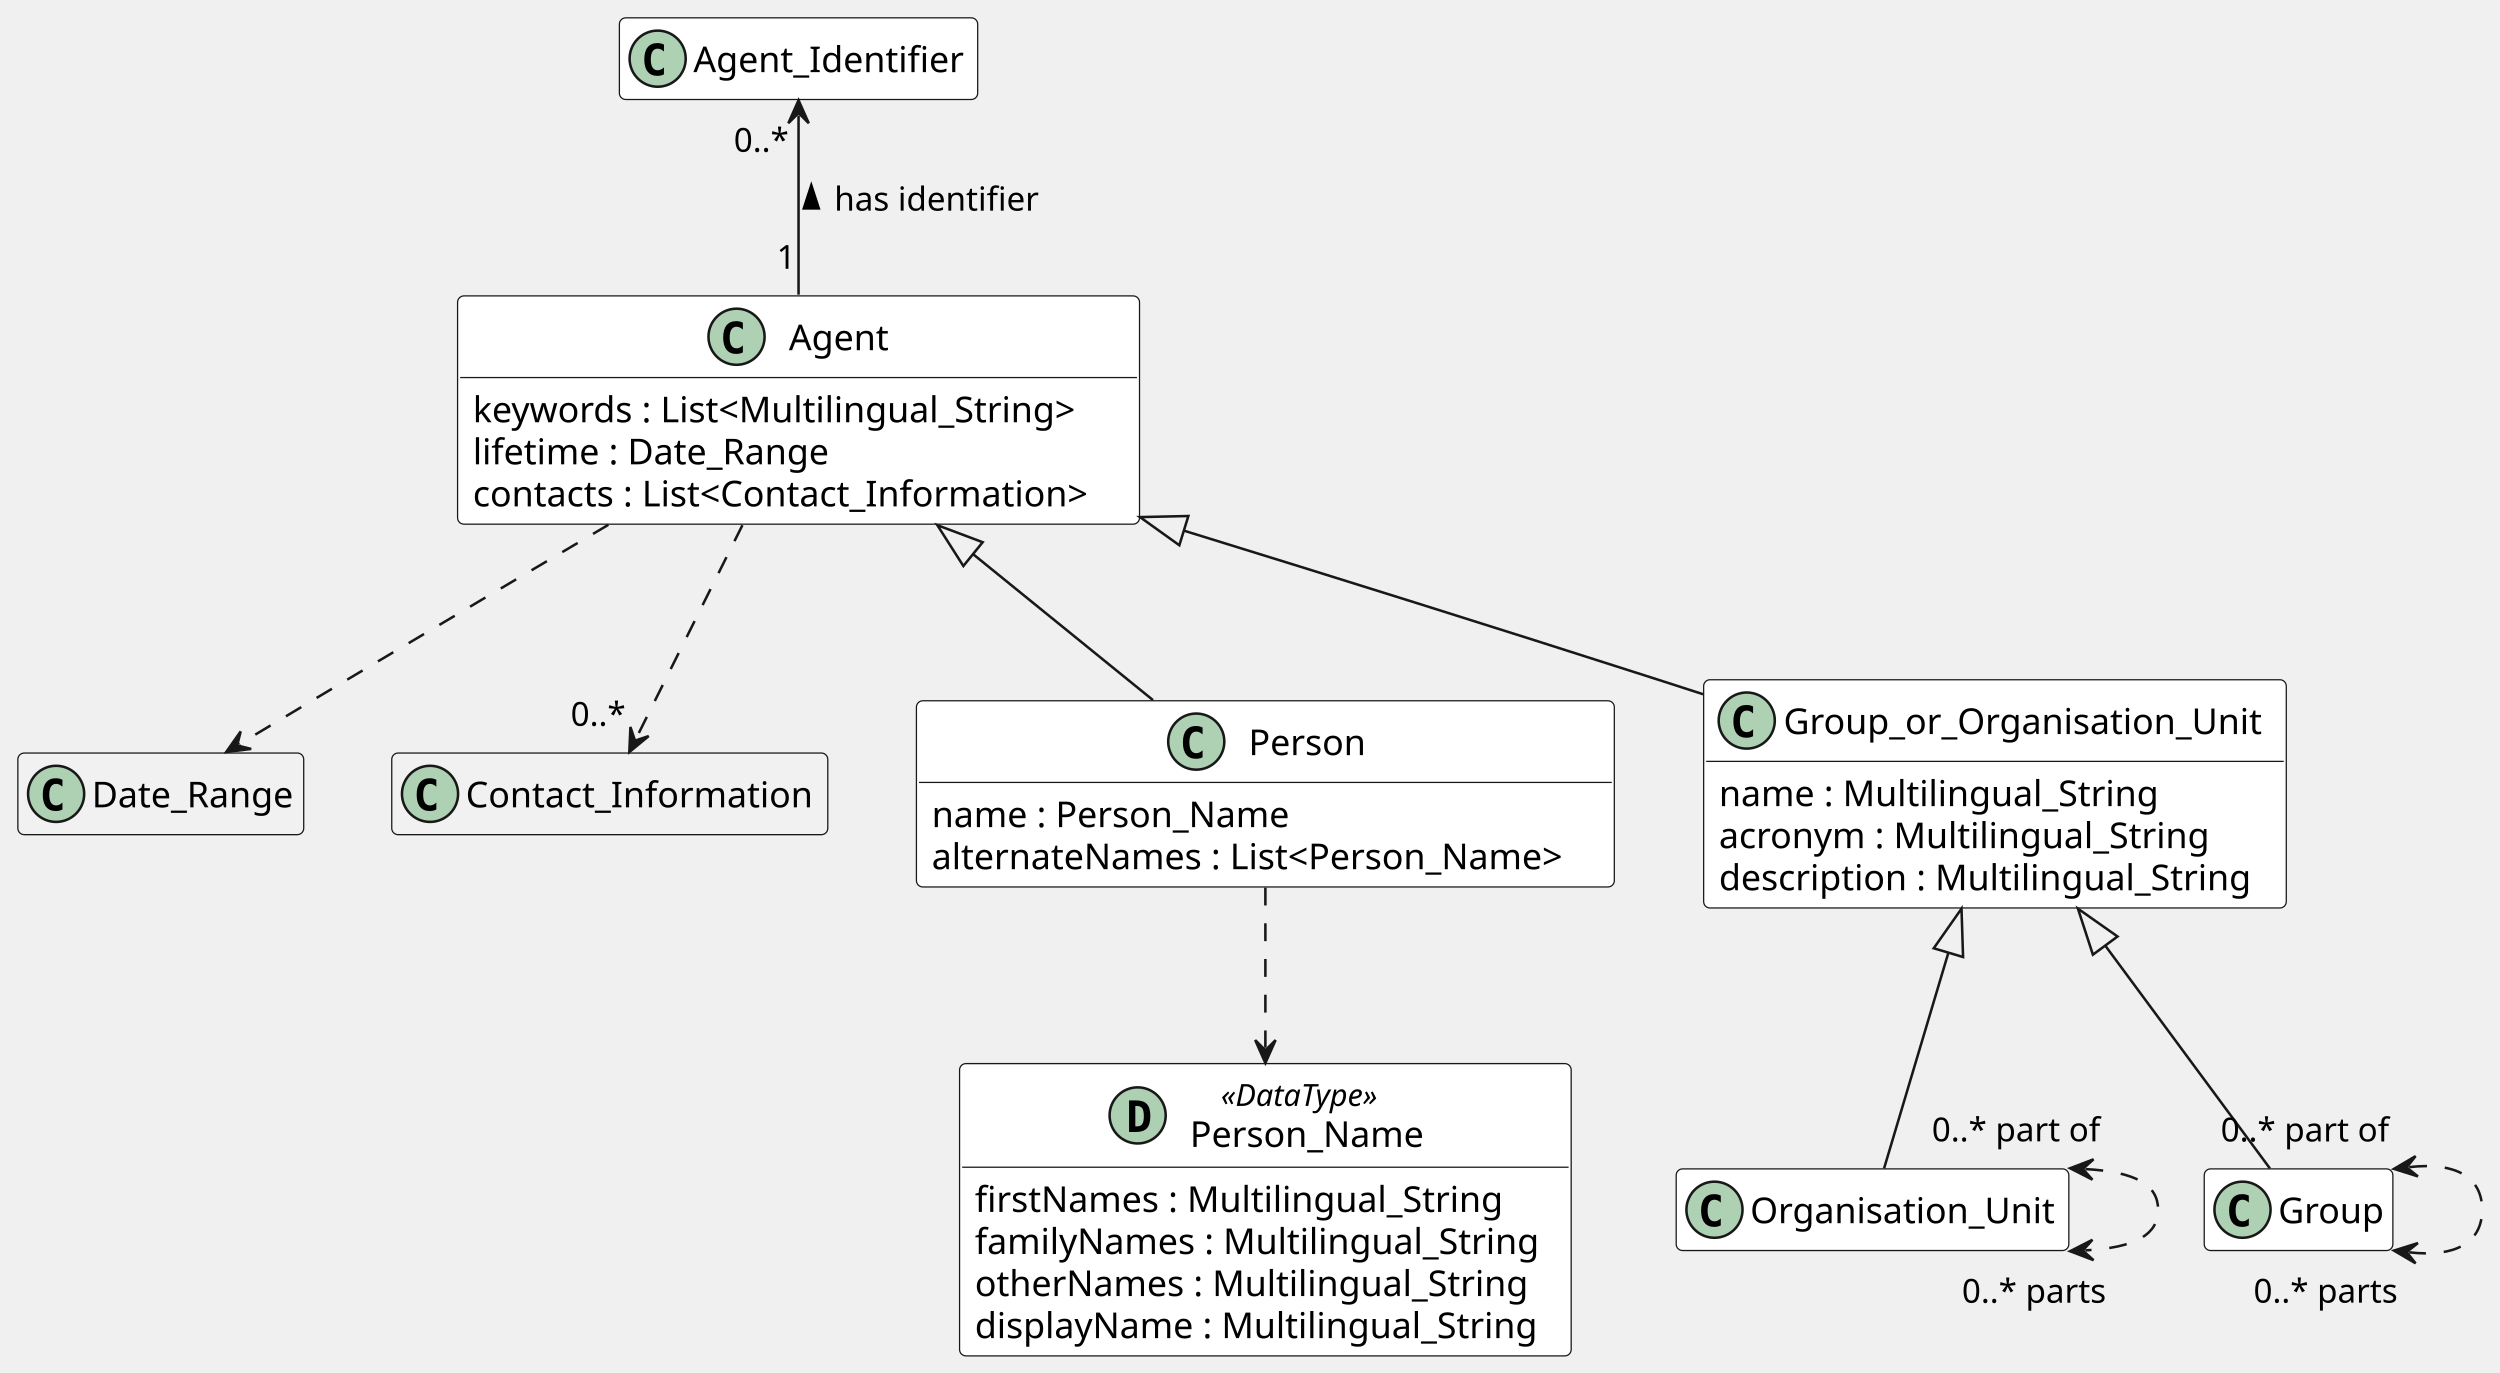
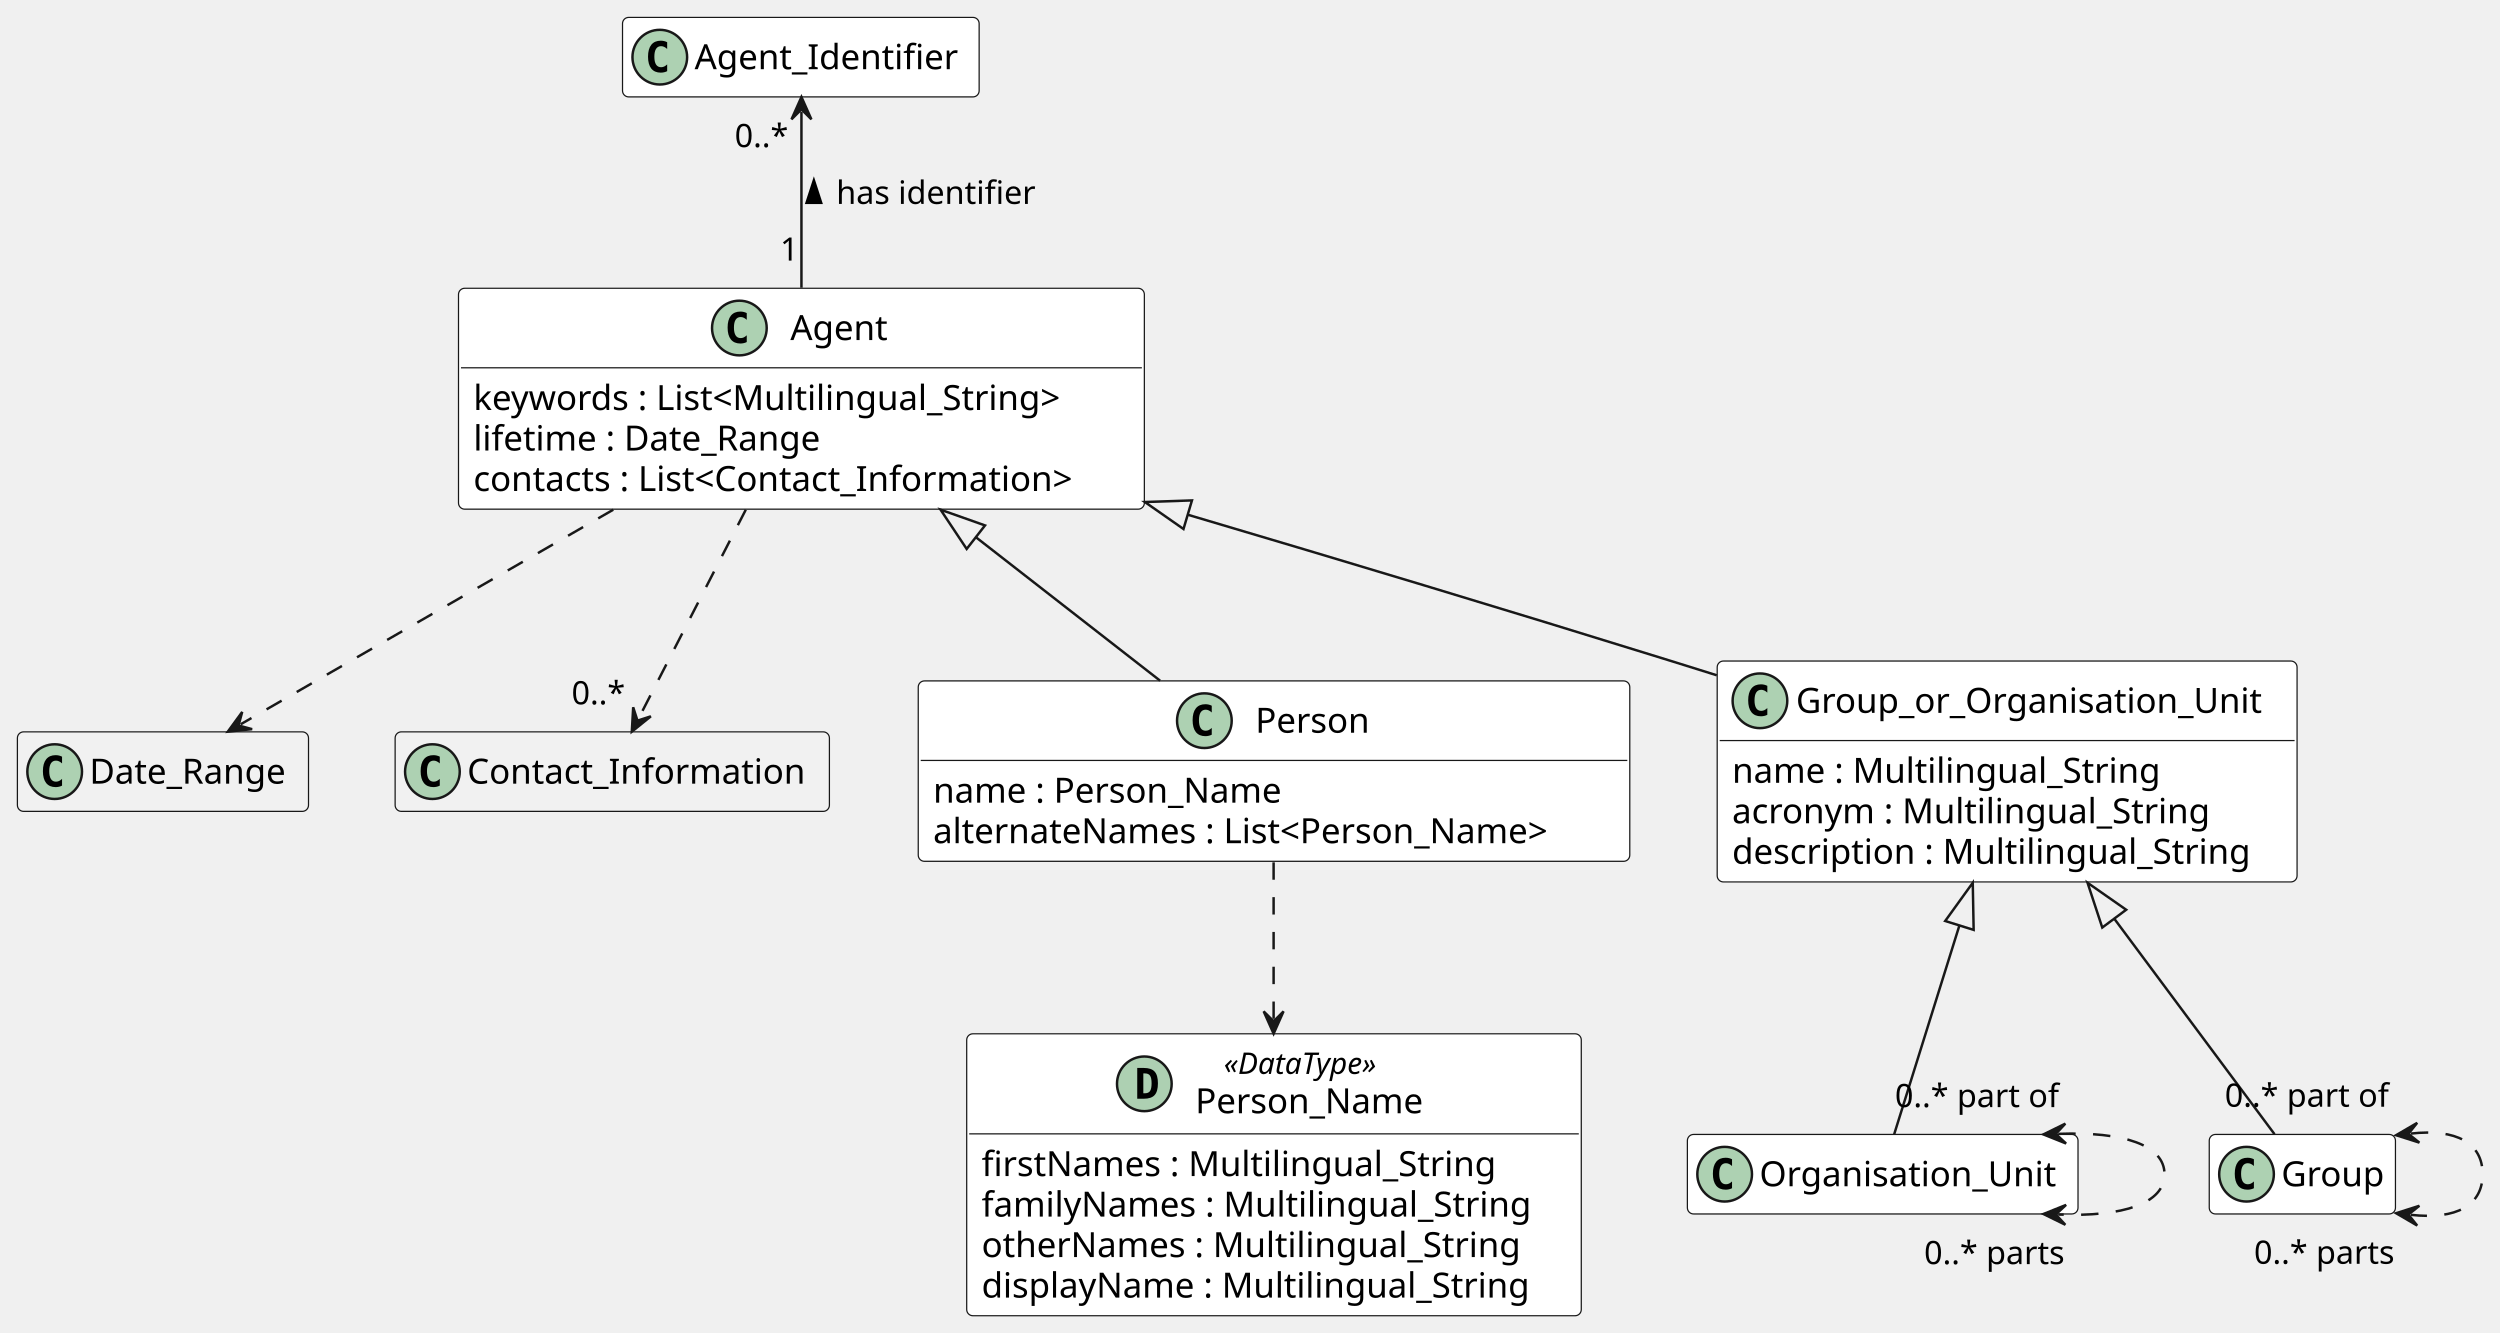
- <svg xmlns="http://www.w3.org/2000/svg" contentStyleType="text/css" data-diagram-type="CLASS" height="538px" preserveAspectRatio="none" style="width:980px;height:538px;background:#FFFFFF;" version="1.1" viewBox="0 0 980 538" width="980px" zoomAndPan="magnify">
+ <svg xmlns="http://www.w3.org/2000/svg" contentStyleType="text/css" data-diagram-type="CLASS" height="536px" preserveAspectRatio="none" style="width:1006px;height:536px;background:#FFFFFF;" version="1.1" viewBox="0 0 1006 536" width="1006px" zoomAndPan="magnify">
  <defs />
  <g>
    <g class="entity" data-entity="Agent" data-source-line="10" data-uid="ent0002" id="entity_Agent">
-       <rect fill="#FFFFFF" height="89.465" rx="2.5" ry="2.5" style="stroke:#181818;stroke-width:0.5;" width="267.322" x="179.37" y="116" />
-       <ellipse cx="288.724" cy="132" fill="#ADD1B2" rx="11" ry="11" style="stroke:#181818;stroke-width:1;" />
-       <path d="M291.198,138.143 Q290.617,138.442 289.977,138.591 Q289.338,138.741 288.633,138.741 Q286.126,138.741 284.806,137.089 Q283.486,135.437 283.486,132.316 Q283.486,129.186 284.806,127.535 Q286.126,125.883 288.633,125.883 Q289.338,125.883 289.986,126.032 Q290.633,126.182 291.198,126.481 L291.198,129.203 Q290.567,128.622 289.973,128.352 Q289.38,128.083 288.749,128.083 Q287.404,128.083 286.719,129.149 Q286.035,130.216 286.035,132.316 Q286.035,134.408 286.719,135.474 Q287.404,136.541 288.749,136.541 Q289.38,136.541 289.973,136.271 Q290.567,136.001 291.198,135.42 Z " fill="#000000" />
-       <text fill="#000000" font-family="sans-serif" font-size="14" lengthAdjust="spacing" textLength="40.113" x="309.224" y="137.291">Agent</text>
-       <line style="stroke:#181818;stroke-width:0.5;" x1="180.37" x2="445.692" y1="148" y2="148" />
-       <text fill="#000000" font-family="sans-serif" font-size="14" lengthAdjust="spacing" textLength="250.817" x="185.37" y="165.535">keywords : List&lt;Multilingual_String&gt;</text>
-       <text fill="#000000" font-family="sans-serif" font-size="14" lengthAdjust="spacing" textLength="144.539" x="185.37" y="182.023">lifetime : Date_Range</text>
-       <text fill="#000000" font-family="sans-serif" font-size="14" lengthAdjust="spacing" textLength="255.322" x="185.37" y="198.512">contacts : List&lt;Contact_Information&gt;</text>
+       <rect fill="#FFFFFF" height="88.891" rx="2.5" ry="2.5" style="stroke:#181818;stroke-width:0.5;" width="275.99" x="184.5" y="116" />
+       <ellipse cx="297.525" cy="132" fill="#ADD1B2" rx="11" ry="11" style="stroke:#181818;stroke-width:1;" />
+       <path d="M300.494,137.641 Q299.916,137.938 299.275,138.078 Q298.635,138.234 297.932,138.234 Q295.432,138.234 294.103,136.594 Q292.791,134.938 292.791,131.812 Q292.791,128.688 294.103,127.031 Q295.432,125.375 297.932,125.375 Q298.635,125.375 299.275,125.531 Q299.932,125.688 300.494,125.984 L300.494,128.703 Q299.869,128.125 299.275,127.859 Q298.682,127.578 298.057,127.578 Q296.713,127.578 296.025,128.656 Q295.338,129.719 295.338,131.812 Q295.338,133.906 296.025,134.984 Q296.713,136.047 298.057,136.047 Q298.682,136.047 299.275,135.781 Q299.869,135.5 300.494,134.922 L300.494,137.641 Z " fill="#000000" />
+       <text fill="#000000" font-family="sans-serif" font-size="14" lengthAdjust="spacing" textLength="41.44" x="318.025" y="136.847">Agent</text>
+       <line style="stroke:#181818;stroke-width:0.5;" x1="185.5" x2="459.49" y1="148" y2="148" />
+       <text fill="#000000" font-family="sans-serif" font-size="14" lengthAdjust="spacing" textLength="258.392" x="190.5" y="164.995">keywords : List&lt;Multilingual_String&gt;</text>
+       <text fill="#000000" font-family="sans-serif" font-size="14" lengthAdjust="spacing" textLength="151.71" x="190.5" y="181.292">lifetime : Date_Range</text>
+       <text fill="#000000" font-family="sans-serif" font-size="14" lengthAdjust="spacing" textLength="263.99" x="190.5" y="197.589">contacts : List&lt;Contact_Information&gt;</text>
    </g>
    <g class="entity" data-entity="Date_Range" data-source-line="15" data-uid="ent0003" id="entity_Date_Range">
-       <rect fill="#F1F1F1" height="32" rx="2.5" ry="2.5" style="stroke:#181818;stroke-width:0.5;" width="112.056" x="7" y="295.19" />
-       <ellipse cx="22" cy="311.19" fill="#ADD1B2" rx="11" ry="11" style="stroke:#181818;stroke-width:1;" />
-       <path d="M24.473,317.333 Q23.892,317.632 23.253,317.781 Q22.614,317.931 21.908,317.931 Q19.401,317.931 18.081,316.279 Q16.762,314.627 16.762,311.506 Q16.762,308.377 18.081,306.725 Q19.401,305.073 21.908,305.073 Q22.614,305.073 23.261,305.222 Q23.909,305.372 24.473,305.671 L24.473,308.393 Q23.842,307.812 23.249,307.542 Q22.655,307.272 22.024,307.272 Q20.68,307.272 19.995,308.339 Q19.31,309.406 19.31,311.506 Q19.31,313.598 19.995,314.664 Q20.68,315.731 22.024,315.731 Q22.655,315.731 23.249,315.461 Q23.842,315.192 24.473,314.61 Z " fill="#000000" />
-       <text fill="#000000" font-family="sans-serif" font-size="14" lengthAdjust="spacing" textLength="80.056" x="36" y="316.481">Date_Range</text>
+       <rect fill="#F1F1F1" height="32" rx="2.5" ry="2.5" style="stroke:#181818;stroke-width:0.5;" width="117.142" x="7" y="294.5" />
+       <ellipse cx="22" cy="310.5" fill="#ADD1B2" rx="11" ry="11" style="stroke:#181818;stroke-width:1;" />
+       <path d="M24.969,316.141 Q24.391,316.438 23.75,316.578 Q23.109,316.734 22.406,316.734 Q19.906,316.734 18.578,315.094 Q17.266,313.438 17.266,310.312 Q17.266,307.188 18.578,305.531 Q19.906,303.875 22.406,303.875 Q23.109,303.875 23.75,304.031 Q24.406,304.188 24.969,304.484 L24.969,307.203 Q24.344,306.625 23.75,306.359 Q23.156,306.078 22.531,306.078 Q21.188,306.078 20.5,307.156 Q19.812,308.219 19.812,310.312 Q19.812,312.406 20.5,313.484 Q21.188,314.547 22.531,314.547 Q23.156,314.547 23.75,314.281 Q24.344,314 24.969,313.422 L24.969,316.141 Z " fill="#000000" />
+       <text fill="#000000" font-family="sans-serif" font-size="14" lengthAdjust="spacing" textLength="85.142" x="36" y="315.347">Date_Range</text>
    </g>
    <g class="entity" data-entity="Contact_Information" data-source-line="16" data-uid="ent0005" id="entity_Contact_Information">
-       <rect fill="#F1F1F1" height="32" rx="2.5" ry="2.5" style="stroke:#181818;stroke-width:0.5;" width="170.92" x="153.57" y="295.19" />
-       <ellipse cx="168.57" cy="311.19" fill="#ADD1B2" rx="11" ry="11" style="stroke:#181818;stroke-width:1;" />
-       <path d="M171.043,317.333 Q170.462,317.632 169.823,317.781 Q169.184,317.931 168.478,317.931 Q165.971,317.931 164.651,316.279 Q163.332,314.627 163.332,311.506 Q163.332,308.377 164.651,306.725 Q165.971,305.073 168.478,305.073 Q169.184,305.073 169.831,305.222 Q170.479,305.372 171.043,305.671 L171.043,308.393 Q170.412,307.812 169.819,307.542 Q169.225,307.272 168.594,307.272 Q167.25,307.272 166.565,308.339 Q165.88,309.406 165.88,311.506 Q165.88,313.598 166.565,314.664 Q167.25,315.731 168.594,315.731 Q169.225,315.731 169.819,315.461 Q170.412,315.192 171.043,314.61 Z " fill="#000000" />
-       <text fill="#000000" font-family="sans-serif" font-size="14" lengthAdjust="spacing" textLength="138.92" x="182.57" y="316.481">Contact_Information</text>
+       <rect fill="#F1F1F1" height="32" rx="2.5" ry="2.5" style="stroke:#181818;stroke-width:0.5;" width="174.755" x="159" y="294.5" />
+       <ellipse cx="174" cy="310.5" fill="#ADD1B2" rx="11" ry="11" style="stroke:#181818;stroke-width:1;" />
+       <path d="M176.969,316.141 Q176.391,316.438 175.75,316.578 Q175.109,316.734 174.406,316.734 Q171.906,316.734 170.578,315.094 Q169.266,313.438 169.266,310.312 Q169.266,307.188 170.578,305.531 Q171.906,303.875 174.406,303.875 Q175.109,303.875 175.75,304.031 Q176.406,304.188 176.969,304.484 L176.969,307.203 Q176.344,306.625 175.75,306.359 Q175.156,306.078 174.531,306.078 Q173.188,306.078 172.5,307.156 Q171.812,308.219 171.812,310.312 Q171.812,312.406 172.5,313.484 Q173.188,314.547 174.531,314.547 Q175.156,314.547 175.75,314.281 Q176.344,314 176.969,313.422 L176.969,316.141 Z " fill="#000000" />
+       <text fill="#000000" font-family="sans-serif" font-size="14" lengthAdjust="spacing" textLength="142.755" x="188" y="315.347">Contact_Information</text>
    </g>
    <g class="entity" data-entity="Person" data-source-line="20" data-uid="ent0007" id="entity_Person">
-       <rect fill="#FFFFFF" height="72.977" rx="2.5" ry="2.5" style="stroke:#181818;stroke-width:0.5;" width="273.577" x="359.24" y="274.71" />
-       <ellipse cx="468.933" cy="290.71" fill="#ADD1B2" rx="11" ry="11" style="stroke:#181818;stroke-width:1;" />
-       <path d="M471.406,296.853 Q470.825,297.152 470.186,297.301 Q469.547,297.451 468.841,297.451 Q466.334,297.451 465.014,295.799 Q463.695,294.147 463.695,291.026 Q463.695,287.897 465.014,286.245 Q466.334,284.593 468.841,284.593 Q469.547,284.593 470.194,284.742 Q470.842,284.892 471.406,285.19 L471.406,287.913 Q470.775,287.332 470.182,287.062 Q469.588,286.793 468.957,286.793 Q467.613,286.793 466.928,287.859 Q466.243,288.926 466.243,291.026 Q466.243,293.118 466.928,294.184 Q467.613,295.251 468.957,295.251 Q469.588,295.251 470.182,294.981 Q470.775,294.712 471.406,294.13 Z " fill="#000000" />
-       <text fill="#000000" font-family="sans-serif" font-size="14" lengthAdjust="spacing" textLength="45.691" x="489.433" y="296.001">Person</text>
-       <line style="stroke:#181818;stroke-width:0.5;" x1="360.24" x2="631.817" y1="306.71" y2="306.71" />
-       <text fill="#000000" font-family="sans-serif" font-size="14" lengthAdjust="spacing" textLength="190.941" x="365.24" y="324.245">name            : Person_Name</text>
-       <text fill="#000000" font-family="sans-serif" font-size="14" lengthAdjust="spacing" textLength="261.577" x="365.24" y="340.733">alternateNames  : List&lt;Person_Name&gt;</text>
+       <rect fill="#FFFFFF" height="72.594" rx="2.5" ry="2.5" style="stroke:#181818;stroke-width:0.5;" width="286.326" x="369.5" y="274" />
+       <ellipse cx="484.641" cy="290" fill="#ADD1B2" rx="11" ry="11" style="stroke:#181818;stroke-width:1;" />
+       <path d="M487.61,295.641 Q487.032,295.938 486.391,296.078 Q485.75,296.234 485.047,296.234 Q482.547,296.234 481.219,294.594 Q479.907,292.938 479.907,289.812 Q479.907,286.688 481.219,285.031 Q482.547,283.375 485.047,283.375 Q485.75,283.375 486.391,283.531 Q487.047,283.688 487.61,283.984 L487.61,286.703 Q486.985,286.125 486.391,285.859 Q485.797,285.578 485.172,285.578 Q483.829,285.578 483.141,286.656 Q482.454,287.719 482.454,289.812 Q482.454,291.906 483.141,292.984 Q483.829,294.047 485.172,294.047 Q485.797,294.047 486.391,293.781 Q486.985,293.5 487.61,292.922 L487.61,295.641 Z " fill="#000000" />
+       <text fill="#000000" font-family="sans-serif" font-size="14" lengthAdjust="spacing" textLength="47.544" x="505.141" y="294.847">Person</text>
+       <line style="stroke:#181818;stroke-width:0.5;" x1="370.5" x2="654.826" y1="306" y2="306" />
+       <text fill="#000000" font-family="sans-serif" font-size="14" lengthAdjust="spacing" textLength="198.119" x="375.5" y="322.995">name            : Person_Name</text>
+       <text fill="#000000" font-family="sans-serif" font-size="14" lengthAdjust="spacing" textLength="274.326" x="375.5" y="339.292">alternateNames  : List&lt;Person_Name&gt;</text>
    </g>
    <g class="entity" data-entity="Person_Name" data-source-line="76" data-uid="ent0009" id="entity_Person_Name">
-       <rect fill="#FFFFFF" height="114.574" rx="2.5" ry="2.5" style="stroke:#181818;stroke-width:0.5;" width="239.753" x="376.15" y="416.93" />
-       <ellipse cx="445.959" cy="437.24" fill="#ADD0B2" rx="11" ry="11" style="stroke:#181818;stroke-width:1;" />
-       <path d="M445.045,433.555 L445.045,441.533 L445.709,441.533 Q447.153,441.533 447.767,440.624 Q448.381,439.715 448.381,437.532 Q448.381,435.365 447.767,434.46 Q447.153,433.555 445.709,433.555 Z M442.596,431.348 L445.219,431.348 Q448.257,431.348 449.593,432.796 Q450.93,434.245 450.93,437.532 Q450.93,440.827 449.593,442.284 Q448.257,443.74 445.219,443.74 L442.596,443.74 Z " fill="#000000" />
-       <text fill="#000000" font-family="sans-serif" font-size="12" font-style="italic" lengthAdjust="spacing" textLength="67.4" x="478.576" y="433.532">«DataType»</text>
-       <text fill="#000000" font-family="sans-serif" font-size="14" lengthAdjust="spacing" textLength="91.636" x="466.459" y="449.598">Person_Name</text>
-       <line style="stroke:#181818;stroke-width:0.5;" x1="377.15" x2="614.903" y1="457.551" y2="457.551" />
-       <text fill="#000000" font-family="sans-serif" font-size="14" lengthAdjust="spacing" textLength="213.691" x="382.15" y="475.086">firstNames : Multilingual_String</text>
-       <text fill="#000000" font-family="sans-serif" font-size="14" lengthAdjust="spacing" textLength="227.753" x="382.15" y="491.575">familyNames : Multilingual_String</text>
-       <text fill="#000000" font-family="sans-serif" font-size="14" lengthAdjust="spacing" textLength="222.448" x="382.15" y="508.063">otherNames : Multilingual_String</text>
-       <text fill="#000000" font-family="sans-serif" font-size="14" lengthAdjust="spacing" textLength="227.158" x="382.15" y="524.551">displayName : Multilingual_String</text>
+       <rect fill="#FFFFFF" height="113.453" rx="2.5" ry="2.5" style="stroke:#181818;stroke-width:0.5;" width="247.307" x="389" y="416" />
+       <ellipse cx="460.48" cy="436.133" fill="#ADD0B2" rx="11" ry="11" style="stroke:#181818;stroke-width:1;" />
+       <path d="M460.074,431.945 L460.074,439.93 L460.73,439.93 Q462.168,439.93 462.777,439.023 Q463.402,438.102 463.402,435.93 Q463.402,433.758 462.777,432.852 Q462.168,431.945 460.73,431.945 L460.074,431.945 Z M457.621,429.742 L460.246,429.742 Q463.277,429.742 464.605,431.195 Q465.949,432.633 465.949,435.93 Q465.949,439.227 464.605,440.68 Q463.277,442.133 460.246,442.133 L457.621,442.133 L457.621,429.742 Z " fill="#000000" />
+       <text fill="#000000" font-family="sans-serif" font-size="12" font-style="italic" lengthAdjust="spacing" textLength="72.897" x="492.455" y="432.139">«DataType»</text>
+       <text fill="#000000" font-family="sans-serif" font-size="14" lengthAdjust="spacing" textLength="95.847" x="480.98" y="447.964">Person_Name</text>
+       <line style="stroke:#181818;stroke-width:0.5;" x1="390" x2="635.307" y1="456.266" y2="456.266" />
+       <text fill="#000000" font-family="sans-serif" font-size="14" lengthAdjust="spacing" textLength="219.454" x="395" y="473.261">firstNames : Multilingual_String</text>
+       <text fill="#000000" font-family="sans-serif" font-size="14" lengthAdjust="spacing" textLength="235.307" x="395" y="489.558">familyNames : Multilingual_String</text>
+       <text fill="#000000" font-family="sans-serif" font-size="14" lengthAdjust="spacing" textLength="229.394" x="395" y="505.854">otherNames : Multilingual_String</text>
+       <text fill="#000000" font-family="sans-serif" font-size="14" lengthAdjust="spacing" textLength="234.514" x="395" y="522.151">displayName : Multilingual_String</text>
    </g>
    <g class="entity" data-entity="Agent_Identifier" data-source-line="27" data-uid="ent0011" id="entity_Agent_Identifier">
-       <rect fill="#FFFFFF" height="32" rx="2.5" ry="2.5" style="stroke:#181818;stroke-width:0.5;" width="140.452" x="242.8" y="7" />
-       <ellipse cx="257.8" cy="23" fill="#ADD1B2" rx="11" ry="11" style="stroke:#181818;stroke-width:1;" />
-       <path d="M260.273,29.143 Q259.692,29.442 259.053,29.591 Q258.414,29.741 257.708,29.741 Q255.201,29.741 253.881,28.089 Q252.562,26.437 252.562,23.316 Q252.562,20.186 253.881,18.535 Q255.201,16.883 257.708,16.883 Q258.414,16.883 259.061,17.032 Q259.709,17.182 260.273,17.48 L260.273,20.203 Q259.642,19.622 259.049,19.352 Q258.455,19.082 257.824,19.082 Q256.48,19.082 255.795,20.149 Q255.11,21.216 255.11,23.316 Q255.11,25.408 255.795,26.474 Q256.48,27.541 257.824,27.541 Q258.455,27.541 259.049,27.271 Q259.642,27.002 260.273,26.42 Z " fill="#000000" />
-       <text fill="#000000" font-family="sans-serif" font-size="14" lengthAdjust="spacing" textLength="108.452" x="271.8" y="28.291">Agent_Identifier</text>
+       <rect fill="#FFFFFF" height="32" rx="2.5" ry="2.5" style="stroke:#181818;stroke-width:0.5;" width="143.508" x="250.5" y="7" />
+       <ellipse cx="265.5" cy="23" fill="#ADD1B2" rx="11" ry="11" style="stroke:#181818;stroke-width:1;" />
+       <path d="M268.469,28.641 Q267.891,28.938 267.25,29.078 Q266.609,29.234 265.906,29.234 Q263.406,29.234 262.078,27.594 Q260.766,25.938 260.766,22.812 Q260.766,19.688 262.078,18.031 Q263.406,16.375 265.906,16.375 Q266.609,16.375 267.25,16.531 Q267.906,16.688 268.469,16.984 L268.469,19.703 Q267.844,19.125 267.25,18.859 Q266.656,18.578 266.031,18.578 Q264.688,18.578 264,19.656 Q263.312,20.719 263.312,22.812 Q263.312,24.906 264,25.984 Q264.688,27.047 266.031,27.047 Q266.656,27.047 267.25,26.781 Q267.844,26.5 268.469,25.922 L268.469,28.641 Z " fill="#000000" />
+       <text fill="#000000" font-family="sans-serif" font-size="14" lengthAdjust="spacing" textLength="111.508" x="279.5" y="27.847">Agent_Identifier</text>
    </g>
    <g class="entity" data-entity="Group_or_Organisation_Unit" data-source-line="89" data-uid="ent0013" id="entity_Group_or_Organisation_Unit">
-       <rect fill="#FFFFFF" height="89.465" rx="2.5" ry="2.5" style="stroke:#181818;stroke-width:0.5;" width="228.392" x="667.83" y="266.46" />
-       <ellipse cx="684.723" cy="282.46" fill="#ADD1B2" rx="11" ry="11" style="stroke:#181818;stroke-width:1;" />
-       <path d="M687.196,288.603 Q686.615,288.902 685.976,289.051 Q685.337,289.201 684.631,289.201 Q682.124,289.201 680.804,287.549 Q679.484,285.897 679.484,282.776 Q679.484,279.647 680.804,277.995 Q682.124,276.343 684.631,276.343 Q685.337,276.343 685.984,276.492 Q686.631,276.642 687.196,276.94 L687.196,279.663 Q686.565,279.082 685.971,278.812 Q685.378,278.543 684.747,278.543 Q683.402,278.543 682.718,279.609 Q682.033,280.676 682.033,282.776 Q682.033,284.868 682.718,285.934 Q683.402,287.001 684.747,287.001 Q685.378,287.001 685.971,286.731 Q686.565,286.462 687.196,285.88 Z " fill="#000000" />
-       <text fill="#000000" font-family="sans-serif" font-size="14" lengthAdjust="spacing" textLength="192.185" x="699.143" y="287.751">Group_or_Organisation_Unit</text>
-       <line style="stroke:#181818;stroke-width:0.5;" x1="668.83" x2="895.222" y1="298.46" y2="298.46" />
-       <text fill="#000000" font-family="sans-serif" font-size="14" lengthAdjust="spacing" textLength="177.605" x="673.83" y="315.995">name : Multilingual_String</text>
-       <text fill="#000000" font-family="sans-serif" font-size="14" lengthAdjust="spacing" textLength="198.618" x="673.83" y="332.483">acronym : Multilingual_String</text>
-       <text fill="#000000" font-family="sans-serif" font-size="14" lengthAdjust="spacing" textLength="216.392" x="673.83" y="348.972">description : Multilingual_String</text>
+       <rect fill="#FFFFFF" height="88.891" rx="2.5" ry="2.5" style="stroke:#181818;stroke-width:0.5;" width="233.341" x="691" y="266" />
+       <ellipse cx="708.203" cy="282" fill="#ADD1B2" rx="11" ry="11" style="stroke:#181818;stroke-width:1;" />
+       <path d="M711.172,287.641 Q710.594,287.938 709.953,288.078 Q709.313,288.234 708.61,288.234 Q706.11,288.234 704.782,286.594 Q703.469,284.938 703.469,281.812 Q703.469,278.688 704.782,277.031 Q706.11,275.375 708.61,275.375 Q709.313,275.375 709.953,275.531 Q710.61,275.688 711.172,275.984 L711.172,278.703 Q710.547,278.125 709.953,277.859 Q709.36,277.578 708.735,277.578 Q707.391,277.578 706.703,278.656 Q706.016,279.719 706.016,281.812 Q706.016,283.906 706.703,284.984 Q707.391,286.047 708.735,286.047 Q709.36,286.047 709.953,285.781 Q710.547,285.5 711.172,284.922 L711.172,287.641 Z " fill="#000000" />
+       <text fill="#000000" font-family="sans-serif" font-size="14" lengthAdjust="spacing" textLength="196.444" x="722.693" y="286.847">Group_or_Organisation_Unit</text>
+       <line style="stroke:#181818;stroke-width:0.5;" x1="692" x2="923.341" y1="298" y2="298" />
+       <text fill="#000000" font-family="sans-serif" font-size="14" lengthAdjust="spacing" textLength="183.203" x="697" y="314.995">name : Multilingual_String</text>
+       <text fill="#000000" font-family="sans-serif" font-size="14" lengthAdjust="spacing" textLength="204.894" x="697" y="331.292">acronym : Multilingual_String</text>
+       <text fill="#000000" font-family="sans-serif" font-size="14" lengthAdjust="spacing" textLength="221.341" x="697" y="347.589">description : Multilingual_String</text>
    </g>
    <g class="entity" data-entity="Organisation_Unit" data-source-line="110" data-uid="ent0015" id="entity_Organisation_Unit">
-       <rect fill="#FFFFFF" height="32" rx="2.5" ry="2.5" style="stroke:#181818;stroke-width:0.5;" width="153.912" x="657.07" y="458.21" />
-       <ellipse cx="672.07" cy="474.21" fill="#ADD1B2" rx="11" ry="11" style="stroke:#181818;stroke-width:1;" />
-       <path d="M674.543,480.353 Q673.962,480.652 673.323,480.801 Q672.684,480.951 671.978,480.951 Q669.471,480.951 668.152,479.299 Q666.832,477.647 666.832,474.526 Q666.832,471.397 668.152,469.745 Q669.471,468.093 671.978,468.093 Q672.684,468.093 673.331,468.242 Q673.979,468.392 674.543,468.69 L674.543,471.413 Q673.912,470.832 673.319,470.562 Q672.725,470.293 672.094,470.293 Q670.75,470.293 670.065,471.359 Q669.38,472.426 669.38,474.526 Q669.38,476.618 670.065,477.684 Q670.75,478.751 672.094,478.751 Q672.725,478.751 673.319,478.481 Q673.912,478.212 674.543,477.63 Z " fill="#000000" />
-       <text fill="#000000" font-family="sans-serif" font-size="14" lengthAdjust="spacing" textLength="121.912" x="686.07" y="479.501">Organisation_Unit</text>
+       <rect fill="#FFFFFF" height="32" rx="2.5" ry="2.5" style="stroke:#181818;stroke-width:0.5;" width="157.193" x="679" y="456.5" />
+       <ellipse cx="694" cy="472.5" fill="#ADD1B2" rx="11" ry="11" style="stroke:#181818;stroke-width:1;" />
+       <path d="M696.969,478.141 Q696.391,478.438 695.75,478.578 Q695.109,478.734 694.406,478.734 Q691.906,478.734 690.578,477.094 Q689.266,475.438 689.266,472.312 Q689.266,469.188 690.578,467.531 Q691.906,465.875 694.406,465.875 Q695.109,465.875 695.75,466.031 Q696.406,466.188 696.969,466.484 L696.969,469.203 Q696.344,468.625 695.75,468.359 Q695.156,468.078 694.531,468.078 Q693.188,468.078 692.5,469.156 Q691.812,470.219 691.812,472.312 Q691.812,474.406 692.5,475.484 Q693.188,476.547 694.531,476.547 Q695.156,476.547 695.75,476.281 Q696.344,476 696.969,475.422 L696.969,478.141 Z " fill="#000000" />
+       <text fill="#000000" font-family="sans-serif" font-size="14" lengthAdjust="spacing" textLength="125.193" x="708" y="477.347">Organisation_Unit</text>
    </g>
    <g class="entity" data-entity="Group" data-source-line="101" data-uid="ent0018" id="entity_Group">
-       <rect fill="#FFFFFF" height="32" rx="2.5" ry="2.5" style="stroke:#181818;stroke-width:0.5;" width="73.945" x="864.06" y="458.21" />
-       <ellipse cx="879.06" cy="474.21" fill="#ADD1B2" rx="11" ry="11" style="stroke:#181818;stroke-width:1;" />
-       <path d="M881.533,480.353 Q880.952,480.652 880.313,480.801 Q879.674,480.951 878.968,480.951 Q876.461,480.951 875.141,479.299 Q873.822,477.647 873.822,474.526 Q873.822,471.397 875.141,469.745 Q876.461,468.093 878.968,468.093 Q879.674,468.093 880.321,468.242 Q880.969,468.392 881.533,468.69 L881.533,471.413 Q880.902,470.832 880.309,470.562 Q879.715,470.293 879.084,470.293 Q877.74,470.293 877.055,471.359 Q876.37,472.426 876.37,474.526 Q876.37,476.618 877.055,477.684 Q877.74,478.751 879.084,478.751 Q879.715,478.751 880.309,478.481 Q880.902,478.212 881.533,477.63 Z " fill="#000000" />
-       <text fill="#000000" font-family="sans-serif" font-size="14" lengthAdjust="spacing" textLength="41.945" x="893.06" y="479.501">Group</text>
+       <rect fill="#FFFFFF" height="32" rx="2.5" ry="2.5" style="stroke:#181818;stroke-width:0.5;" width="74.93" x="889" y="456.5" />
+       <ellipse cx="904" cy="472.5" fill="#ADD1B2" rx="11" ry="11" style="stroke:#181818;stroke-width:1;" />
+       <path d="M906.969,478.141 Q906.391,478.438 905.75,478.578 Q905.109,478.734 904.406,478.734 Q901.906,478.734 900.578,477.094 Q899.266,475.438 899.266,472.312 Q899.266,469.188 900.578,467.531 Q901.906,465.875 904.406,465.875 Q905.109,465.875 905.75,466.031 Q906.406,466.188 906.969,466.484 L906.969,469.203 Q906.344,468.625 905.75,468.359 Q905.156,468.078 904.531,468.078 Q903.188,468.078 902.5,469.156 Q901.812,470.219 901.812,472.312 Q901.812,474.406 902.5,475.484 Q903.188,476.547 904.531,476.547 Q905.156,476.547 905.75,476.281 Q906.344,476 906.969,475.422 L906.969,478.141 Z " fill="#000000" />
+       <text fill="#000000" font-family="sans-serif" font-size="14" lengthAdjust="spacing" textLength="42.93" x="918" y="477.347">Group</text>
    </g>
    <g class="link" data-entity-1="Agent" data-entity-2="Date_Range" data-source-line="15" data-uid="lnk4" id="link_Agent_Date_Range">
-       <path codeLine="15" d="M238.48,205.72 C206.86,224.41 169.62,246.46 136.03,266.46 C120.29,275.83 107.816,283.304 93.826,291.694" fill="none" id="Agent-to-Date_Range" style="stroke:#181818;stroke-width:1;stroke-dasharray:7,7;" />
-       <polygon fill="#181818" points="88.68,294.78,98.456,293.582,92.968,292.208,94.341,286.721,88.68,294.78" style="stroke:#181818;stroke-width:1;" />
+       <path codeLine="15" d="M246.78,205.1 C194.37,235.29 132.97,270.646 96.86,291.436" fill="none" id="Agent-to-Date_Range" style="stroke:#181818;stroke-width:1;stroke-dasharray:7,7;" />
+       <polygon fill="#181818" points="91.66,294.43,101.456,293.406,95.993,291.935,97.464,286.473,91.66,294.43" style="stroke:#181818;stroke-width:1;" />
    </g>
    <g class="link" data-entity-1="Agent" data-entity-2="Contact_Information" data-source-line="16" data-uid="lnk6" id="link_Agent_Contact_Information">
-       <path codeLine="16" d="M291.03,205.87 C276.03,235.96 259.758,268.611 249.368,289.441" fill="none" id="Agent-to-Contact_Information" style="stroke:#181818;stroke-width:1;stroke-dasharray:7,7;" />
-       <polygon fill="#181818" points="246.69,294.81,254.287,288.542,248.922,290.336,247.128,284.971,246.69,294.81" style="stroke:#181818;stroke-width:1;" />
-       <text fill="#000000" font-family="sans-serif" font-size="13" lengthAdjust="spacing" textLength="22.712" x="223.702" y="284.519">0..*</text>
+       <path codeLine="16" d="M300.11,205.1 C284.61,235.29 267.65,268.302 256.98,289.092" fill="none" id="Agent-to-Contact_Information" style="stroke:#181818;stroke-width:1;stroke-dasharray:7,7;" />
+       <polygon fill="#181818" points="254.24,294.43,261.908,288.249,256.523,289.982,254.791,284.597,254.24,294.43" style="stroke:#181818;stroke-width:1;" />
+       <text fill="#000000" font-family="sans-serif" font-size="13" lengthAdjust="spacing" textLength="23.036" x="229.996" y="283.418">0..*</text>
    </g>
    <g class="link" data-entity-1="Agent" data-entity-2="Person" data-source-line="72" data-uid="lnk8" id="link_Agent_Person">
-       <path codeLine="72" d="M381.418,217.21 C408.389,239.09 426.56,253.83 451.96,274.44" fill="none" id="Agent-backto-Person" style="stroke:#181818;stroke-width:1;" />
-       <polygon fill="none" points="367.44,205.87,377.638,221.87,385.199,212.551,367.44,205.87" style="stroke:#181818;stroke-width:1;" />
+       <path codeLine="72" d="M392.678,216.164 C420.808,238.084 440.27,253.24 466.82,273.91" fill="none" id="Agent-backto-Person" style="stroke:#181818;stroke-width:1;" />
+       <polygon fill="none" points="378.48,205.1,388.99,220.897,396.366,211.431,378.48,205.1" style="stroke:#181818;stroke-width:1;" />
    </g>
    <g class="link" data-entity-1="Person" data-entity-2="Person_Name" data-source-line="85" data-uid="lnk10" id="link_Person_Person_Name">
-       <path codeLine="85" d="M496.03,347.93 C496.03,368.13 496.03,387.84 496.03,410.71" fill="none" id="Person-to-Person_Name" style="stroke:#181818;stroke-width:1;stroke-dasharray:7,7;" />
-       <polygon fill="#181818" points="496.03,416.71,500.03,407.71,496.03,411.71,492.03,407.71,496.03,416.71" style="stroke:#181818;stroke-width:1;" />
+       <path codeLine="85" d="M512.5,347.01 C512.5,367.26 512.5,387.1 512.5,409.97" fill="none" id="Person-to-Person_Name" style="stroke:#181818;stroke-width:1;stroke-dasharray:7,7;" />
+       <polygon fill="#181818" points="512.5,415.97,516.5,406.97,512.5,410.97,508.5,406.97,512.5,415.97" style="stroke:#181818;stroke-width:1;" />
    </g>
    <g class="link" data-entity-1="Agent_Identifier" data-entity-2="Agent" data-source-line="30" data-uid="lnk12" id="link_Agent_Identifier_Agent">
-       <path codeLine="30" d="M313.03,45.3 C313.03,63.68 313.03,89.29 313.03,115.52" fill="none" id="Agent_Identifier-backto-Agent" style="stroke:#181818;stroke-width:1;" />
-       <polygon fill="#181818" points="313.03,39.3,309.03,48.3,313.03,44.3,317.03,48.3,313.03,39.3" style="stroke:#181818;stroke-width:1;" />
-       <polygon fill="#000000" points="318.03,72.655,315.091,81.7,320.969,81.7,318.03,72.655" style="stroke:#000000;stroke-width:1;" />
-       <text fill="#000000" font-family="sans-serif" font-size="13" lengthAdjust="spacing" textLength="82.957" x="327.03" y="82.568">has identifier</text>
-       <text fill="#000000" font-family="sans-serif" font-size="13" lengthAdjust="spacing" textLength="22.712" x="287.639" y="59.504">0..*</text>
-       <text fill="#000000" font-family="sans-serif" font-size="13" lengthAdjust="spacing" textLength="8.22" x="304.459" y="105.369">1</text>
+       <path codeLine="30" d="M322.5,45.02 C322.5,63.42 322.5,89.39 322.5,115.78" fill="none" id="Agent_Identifier-backto-Agent" style="stroke:#181818;stroke-width:1;" />
+       <polygon fill="#181818" points="322.5,39.02,318.5,48.02,322.5,44.02,326.5,48.02,322.5,39.02" style="stroke:#181818;stroke-width:1;" />
+       <polygon fill="#000000" points="327.5,72.566,324.561,81.612,330.439,81.612,327.5,72.566" style="stroke:#000000;stroke-width:1;" />
+       <text fill="#000000" font-family="sans-serif" font-size="13" lengthAdjust="spacing" textLength="85.452" x="336.5" y="82.067">has identifier</text>
+       <text fill="#000000" font-family="sans-serif" font-size="13" lengthAdjust="spacing" textLength="23.036" x="295.638" y="59.195">0..*</text>
+       <text fill="#000000" font-family="sans-serif" font-size="13" lengthAdjust="spacing" textLength="8.271" x="313.909" y="104.869">1</text>
    </g>
    <g class="link" data-entity-1="Agent" data-entity-2="Group_or_Organisation_Unit" data-source-line="97" data-uid="lnk14" id="link_Agent_Group_or_Organisation_Unit">
-       <path codeLine="97" d="M464.069,208.01 C525.969,227.12 583.23,245.02 650.03,266.46 C655.77,268.31 661.66,270.21 667.6,272.14" fill="none" id="Agent-backto-Group_or_Organisation_Unit" style="stroke:#181818;stroke-width:1;" />
-       <polygon fill="none" points="446.87,202.7,462.299,213.743,465.839,202.277,446.87,202.7" style="stroke:#181818;stroke-width:1;" />
+       <path codeLine="97" d="M477.939,207.121 C542.409,226.211 602.85,244.38 672.5,266 C678.5,267.86 684.64,269.78 690.84,271.74" fill="none" id="Agent-backto-Group_or_Organisation_Unit" style="stroke:#181818;stroke-width:1;" />
+       <polygon fill="none" points="460.68,202.01,476.236,212.874,479.643,201.368,460.68,202.01" style="stroke:#181818;stroke-width:1;" />
    </g>
    <g class="link" data-entity-1="Group_or_Organisation_Unit" data-entity-2="Organisation_Unit" data-source-line="115" data-uid="lnk16" id="link_Group_or_Organisation_Unit_Organisation_Unit">
-       <path codeLine="115" d="M763.77,373.441 C753.67,407.341 745.44,434.93 738.55,458.03" fill="none" id="Group_or_Organisation_Unit-backto-Organisation_Unit" style="stroke:#181818;stroke-width:1;" />
-       <polygon fill="none" points="768.91,356.19,758.02,371.728,769.521,375.154,768.91,356.19" style="stroke:#181818;stroke-width:1;" />
+       <path codeLine="115" d="M788.469,372.4 C777.939,406.08 769.39,433.46 762.22,456.41" fill="none" id="Group_or_Organisation_Unit-backto-Organisation_Unit" style="stroke:#181818;stroke-width:1;" />
+       <polygon fill="none" points="793.84,355.22,782.742,370.61,794.195,374.19,793.84,355.22" style="stroke:#181818;stroke-width:1;" />
    </g>
    <g class="link" data-entity-1="Organisation_Unit" data-entity-2="Organisation_Unit" data-source-line="119" data-uid="lnk17" id="link_Organisation_Unit_Organisation_Unit">
-       <path codeLine="119" d="M817.461,458.275 C837.171,459.345 845.98,464.44 845.98,474.21 C845.98,483.99 837.171,489.085 817.461,490.155" fill="none" id="Organisation_Unit-Organisation_Unit" style="stroke:#181818;stroke-width:1;stroke-dasharray:7,7;" />
-       <polygon fill="#181818" points="811.47,457.95,820.24,462.432,816.463,458.221,820.674,454.444,811.47,457.95" style="stroke:#181818;stroke-width:1;" />
-       <polygon fill="#181818" points="811.47,490.48,820.674,493.986,816.463,490.209,820.24,485.998,811.47,490.48" style="stroke:#181818;stroke-width:1;" />
-       <text fill="#000000" font-family="sans-serif" font-size="13" lengthAdjust="spacing" textLength="69.247" x="757.274" y="447.404">0..* part of</text>
-       <text fill="#000000" font-family="sans-serif" font-size="13" lengthAdjust="spacing" textLength="58.995" x="769.07" y="510.675">0..* parts</text>
+       <path codeLine="119" d="M828.246,456.263 C854.686,455.263 871,460.83 871,472.5 C871,484.17 854.686,489.737 828.246,488.737" fill="none" id="Organisation_Unit-Organisation_Unit" style="stroke:#181818;stroke-width:1;stroke-dasharray:7,7;" />
+       <polygon fill="#181818" points="822.25,456.49,831.395,460.147,827.246,456.301,831.092,452.153,822.25,456.49" style="stroke:#181818;stroke-width:1;" />
+       <polygon fill="#181818" points="822.25,488.51,831.092,492.847,827.246,488.699,831.395,484.853,822.25,488.51" style="stroke:#181818;stroke-width:1;" />
+       <text fill="#000000" font-family="sans-serif" font-size="13" lengthAdjust="spacing" textLength="70.491" x="762.528" y="445.498">0..* part of</text>
+       <text fill="#000000" font-family="sans-serif" font-size="13" lengthAdjust="spacing" textLength="60.601" x="774.265" y="508.681">0..* parts</text>
    </g>
    <g class="link" data-entity-1="Group_or_Organisation_Unit" data-entity-2="Group" data-source-line="106" data-uid="lnk19" id="link_Group_or_Organisation_Unit_Group">
-       <path codeLine="106" d="M825.245,370.668 C850.284,404.568 872.74,434.93 889.81,458.03" fill="none" id="Group_or_Organisation_Unit-backto-Group" style="stroke:#181818;stroke-width:1;" />
-       <polygon fill="none" points="814.55,356.19,820.418,374.233,830.071,367.104,814.55,356.19" style="stroke:#181818;stroke-width:1;" />
+       <path codeLine="106" d="M850.762,369.663 C875.812,403.343 898.21,433.46 915.28,456.41" fill="none" id="Group_or_Organisation_Unit-backto-Group" style="stroke:#181818;stroke-width:1;" />
+       <polygon fill="none" points="840.02,355.22,845.948,373.244,855.577,366.082,840.02,355.22" style="stroke:#181818;stroke-width:1;" />
    </g>
    <g class="link" data-entity-1="Group" data-entity-2="Group" data-source-line="123" data-uid="lnk20" id="link_Group_Group">
-       <path codeLine="123" d="M944.391,457.517 C962.711,455.417 973,461.44 973,474.21 C973,486.99 962.711,493.013 944.391,490.913" fill="none" id="Group-Group" style="stroke:#181818;stroke-width:1;stroke-dasharray:7,7;" />
-       <polygon fill="#181818" points="938.43,458.2,947.827,461.149,943.398,457.631,946.916,453.201,938.43,458.2" style="stroke:#181818;stroke-width:1;" />
-       <polygon fill="#181818" points="938.43,490.23,946.916,495.229,943.398,490.799,947.827,487.281,938.43,490.23" style="stroke:#181818;stroke-width:1;" />
-       <text fill="#000000" font-family="sans-serif" font-size="13" lengthAdjust="spacing" textLength="69.247" x="870.506" y="447.448">0..* part of</text>
-       <text fill="#000000" font-family="sans-serif" font-size="13" lengthAdjust="spacing" textLength="58.995" x="883.376" y="510.641">0..* parts</text>
+       <path codeLine="123" d="M970.133,456.148 C988.593,454.098 999,459.99 999,472.5 C999,485.01 988.593,490.902 970.133,488.852" fill="none" id="Group-Group" style="stroke:#181818;stroke-width:1;stroke-dasharray:7,7;" />
+       <polygon fill="#181818" points="964.17,456.81,973.557,459.792,969.139,456.258,972.673,451.841,964.17,456.81" style="stroke:#181818;stroke-width:1;" />
+       <polygon fill="#181818" points="964.17,488.19,972.673,493.159,969.139,488.742,973.557,485.208,964.17,488.19" style="stroke:#181818;stroke-width:1;" />
+       <text fill="#000000" font-family="sans-serif" font-size="13" lengthAdjust="spacing" textLength="70.491" x="895.258" y="445.35">0..* part of</text>
+       <text fill="#000000" font-family="sans-serif" font-size="13" lengthAdjust="spacing" textLength="60.601" x="907.022" y="508.542">0..* parts</text>
    </g>
  </g>
</svg>
